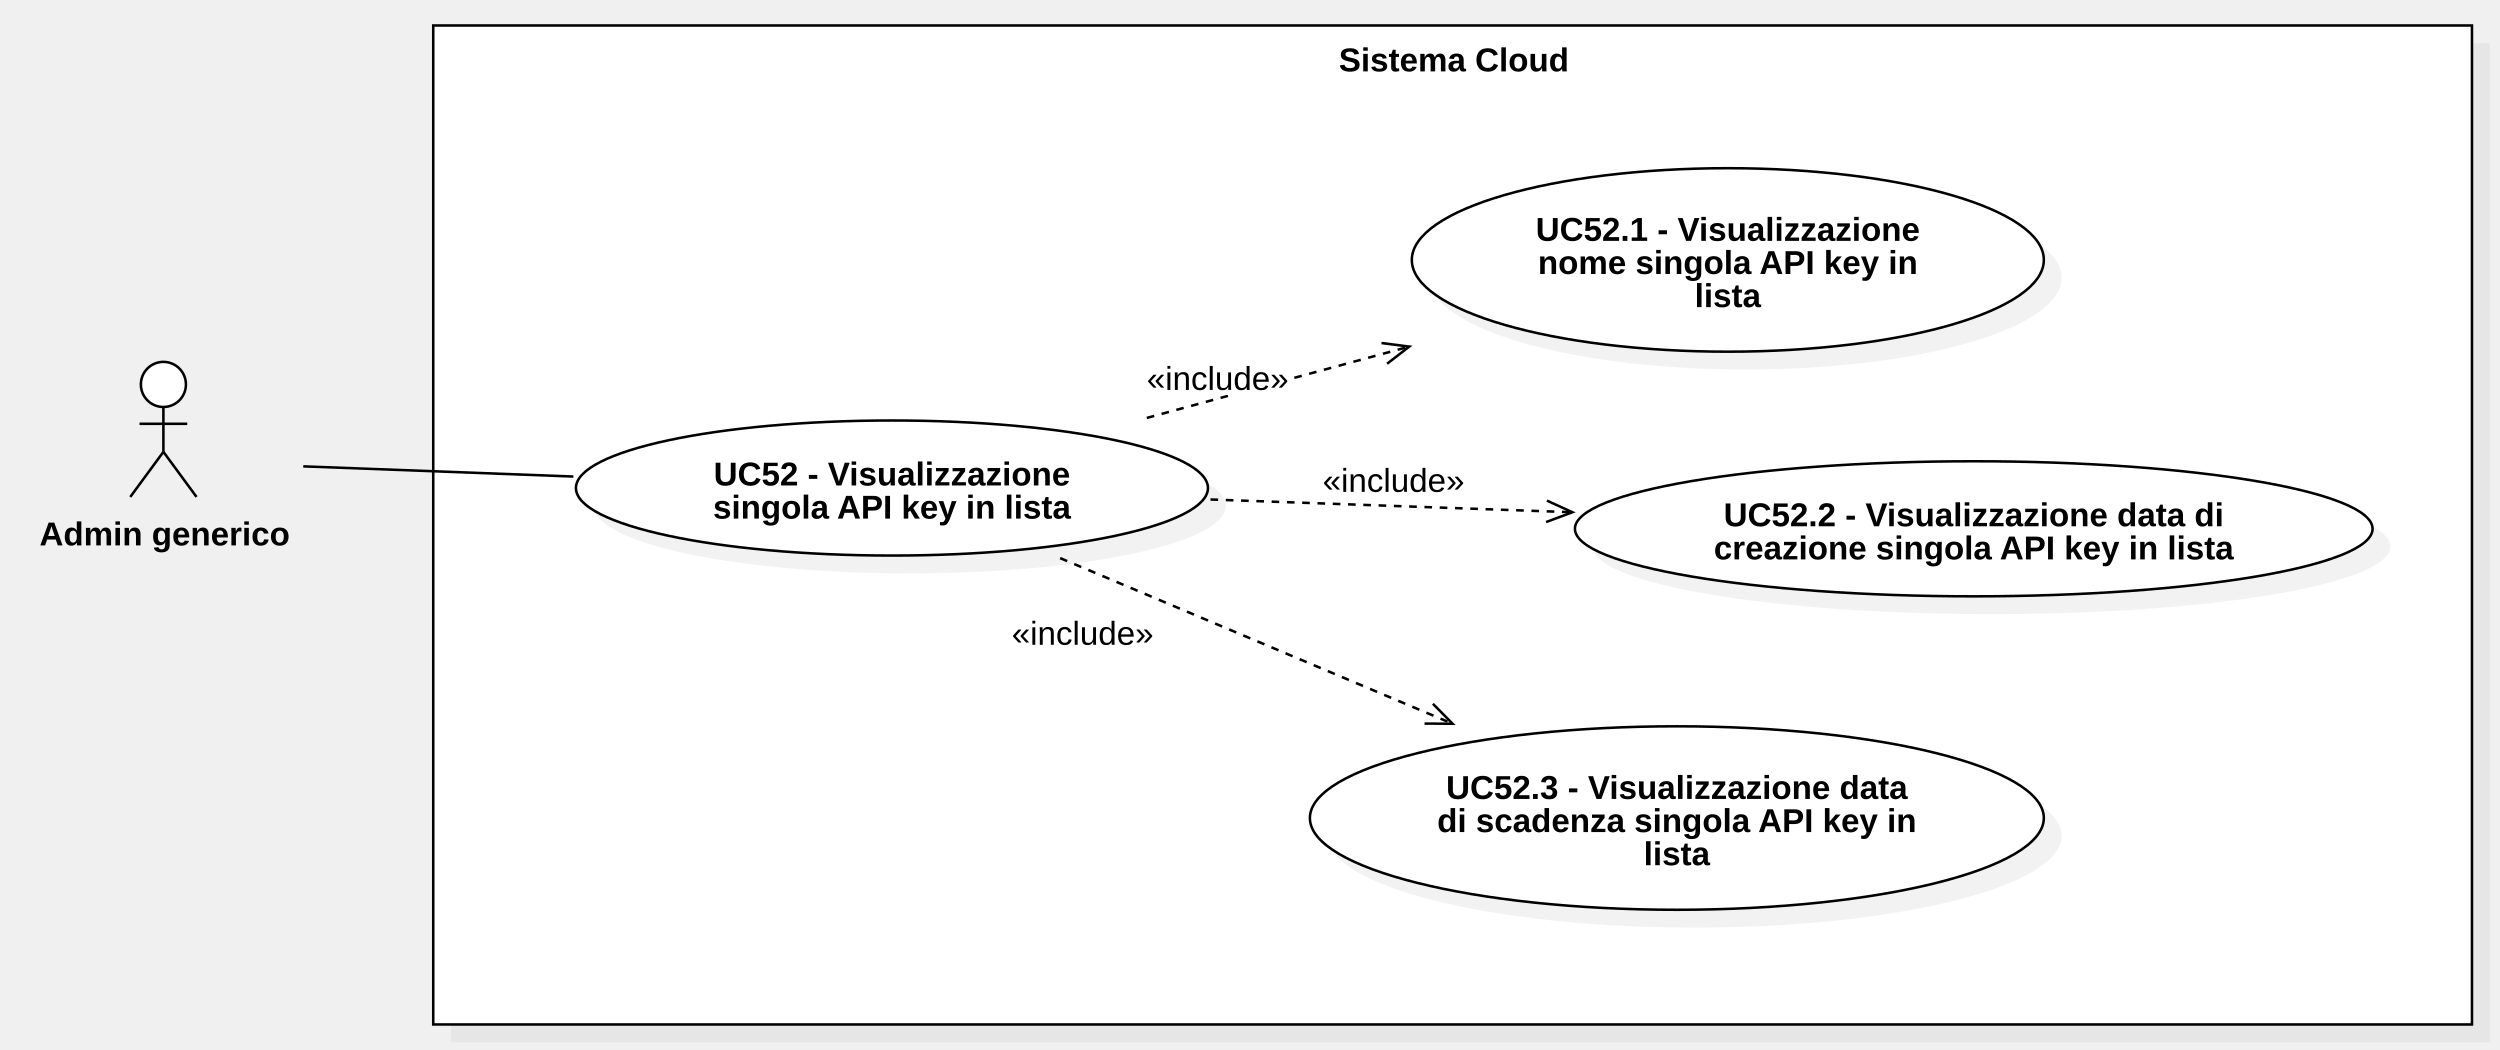
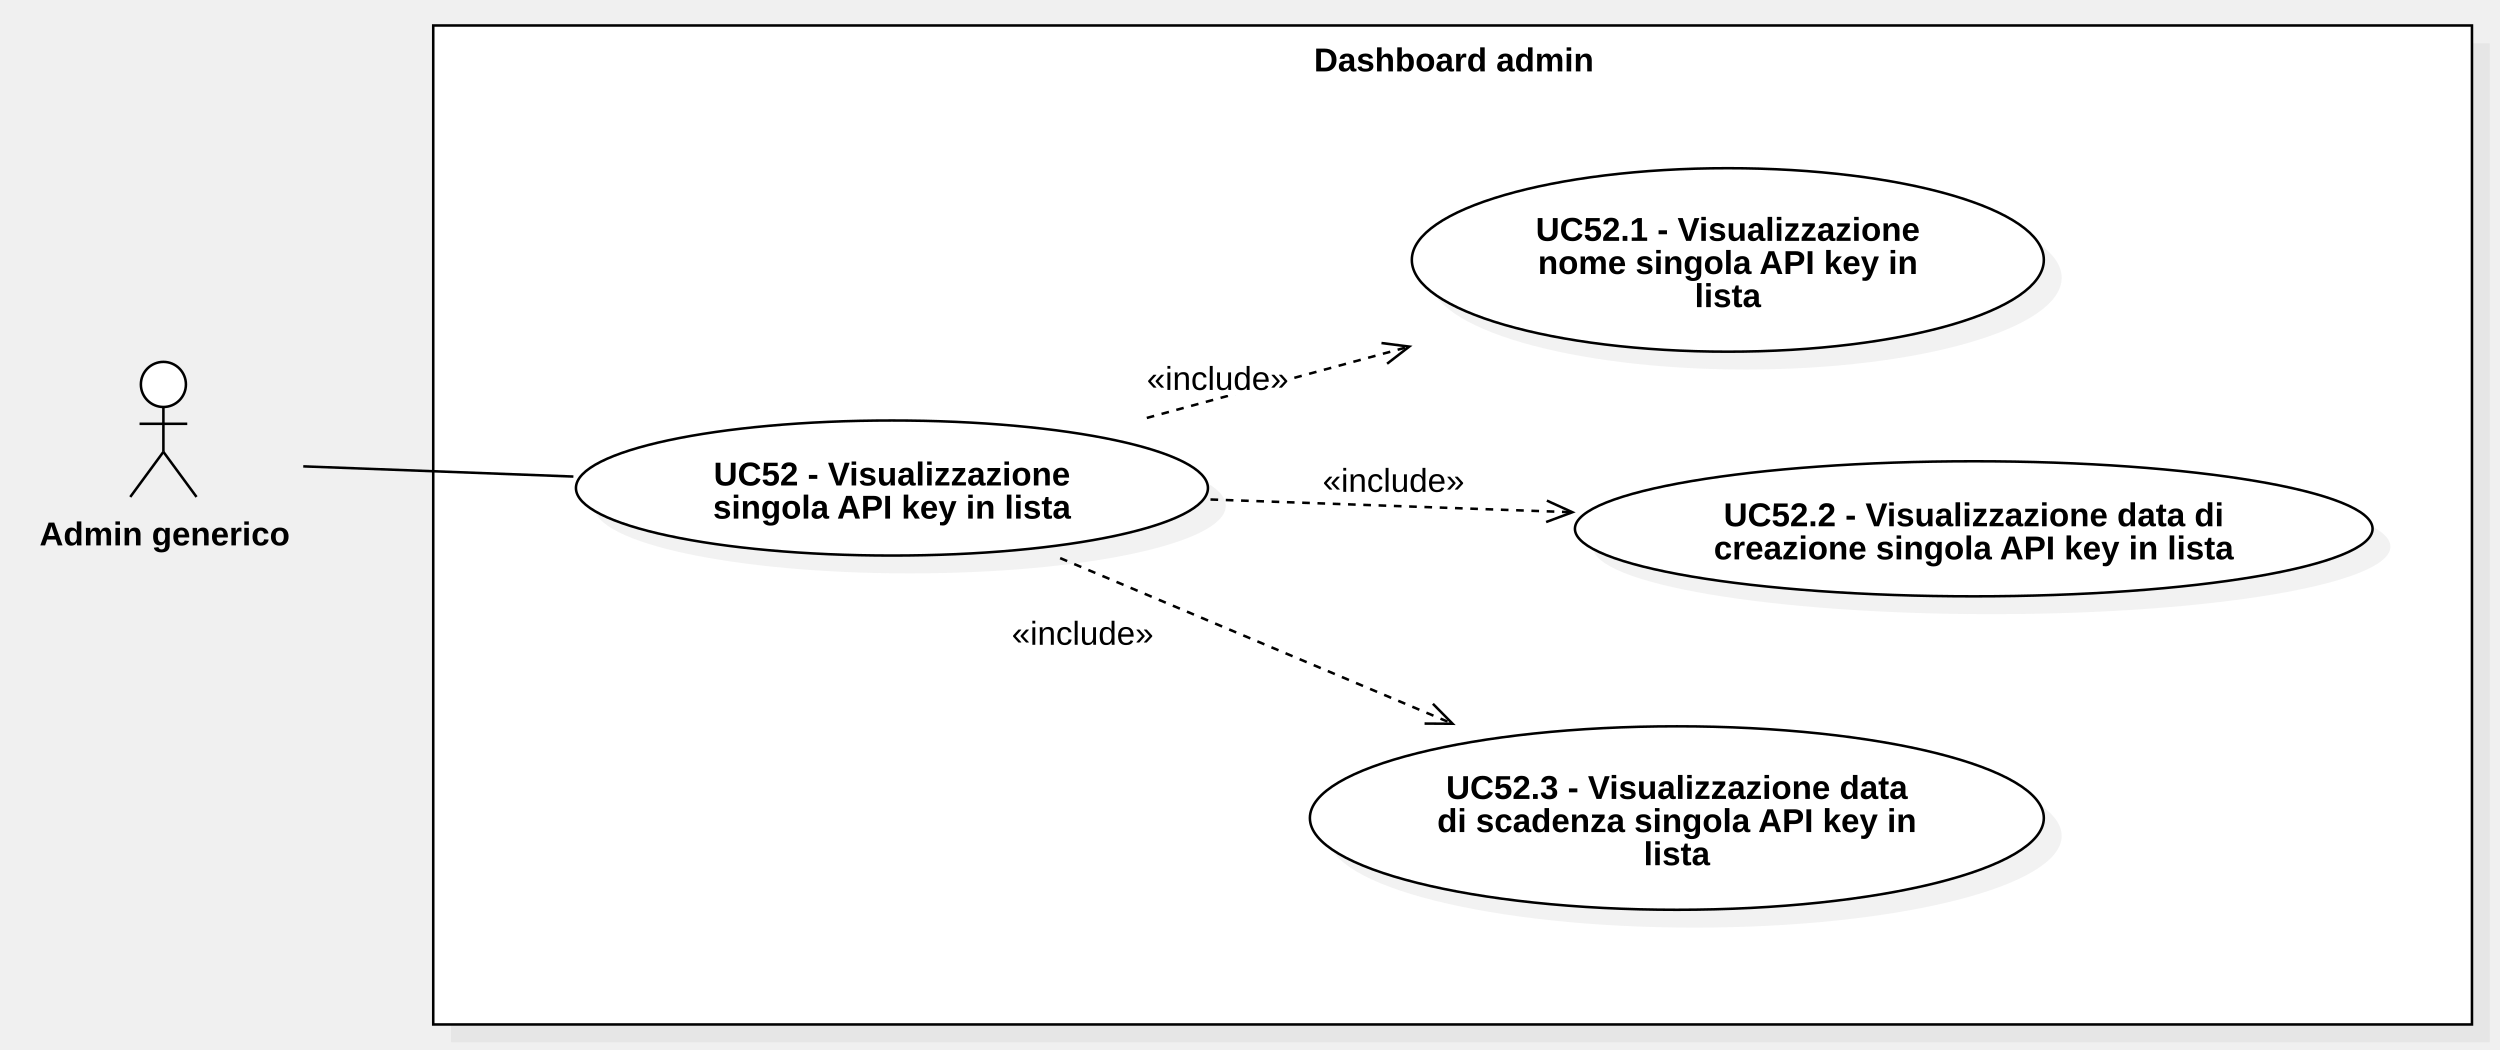
<svg xmlns="http://www.w3.org/2000/svg" version="1.1" width="981" height="412">
  <defs />
  <g>
    <g>
-       <rect fill="#C0C0C0" stroke="none" x="687" y="491" width="800" height="392" transform="matrix(1 0 0 1 -510 -474)" fill-opacity="0.2" />
+       <rect fill="#C0C0C0" stroke="none" x="669" y="478" width="800" height="392" transform="matrix(1 0 0 1 -492 -461)" fill-opacity="0.2" />
    </g>
    <g>
-       <rect fill="#ffffff" stroke="none" x="680" y="484" width="800" height="392" transform="matrix(1 0 0 1 -510 -474)" />
+       <rect fill="#ffffff" stroke="none" x="662" y="471" width="800" height="392" transform="matrix(1 0 0 1 -492 -461)" />
    </g>
    <g>
      <path fill="none" stroke="#000000" paint-order="fill stroke markers" d=" M 170 10 L 970 10 L 970 402 L 170 402 L 170 10 Z Z" stroke-miterlimit="10" stroke-dasharray="" />
    </g>
    <g>
      <g>
        <path fill="none" stroke="none" />
-         <text fill="#000000" stroke="none" font-family="Arial" font-size="13px" font-style="normal" font-weight="bold" text-decoration="undefined" x="1080.5" y="497.5" text-anchor="middle" dominant-baseline="central" transform="matrix(1 0 0 1 -510 -474)">Sistema Cloud</text>
+         <text fill="#000000" stroke="none" font-family="Arial" font-size="13px" font-style="normal" font-weight="bold" text-decoration="undefined" x="1062.5" y="484.5" text-anchor="middle" dominant-baseline="central" transform="matrix(1 0 0 1 -492 -461)">Dashboard admin</text>
      </g>
    </g>
    <g>
      <path fill="#ffffff" stroke="none" paint-order="stroke fill markers" d=" M 55.278 150.85 C 55.278 145.962 59.236 142 64.118 142 C 69 142 72.958 145.962 72.958 150.85 C 72.958 155.738 69 159.7 64.118 159.7 C 59.236 159.7 55.278 155.738 55.278 150.85 Z" />
    </g>
    <g>
      <path fill="none" stroke="#000000" paint-order="fill stroke markers" d=" M 55.278 150.85 C 55.278 145.962 59.236 142 64.118 142 C 69 142 72.958 145.962 72.958 150.85 C 72.958 155.738 69 159.7 64.118 159.7 C 59.236 159.7 55.278 155.738 55.278 150.85 Z" stroke-miterlimit="10" stroke-dasharray="" />
    </g>
    <g>
      <path fill="none" stroke="#000000" paint-order="fill stroke markers" d=" M 64.118 159.7 L 64.118 177.3" stroke-miterlimit="10" stroke-dasharray="" />
    </g>
    <g>
      <path fill="none" stroke="#000000" paint-order="fill stroke markers" d=" M 54.758 166.3 L 73.478 166.3" stroke-miterlimit="10" stroke-dasharray="" />
    </g>
    <g>
      <path fill="none" stroke="#000000" paint-order="fill stroke markers" d=" M 64.118 177.3 L 51.118 195" stroke-miterlimit="10" stroke-dasharray="" />
    </g>
    <g>
      <path fill="none" stroke="#000000" paint-order="fill stroke markers" d=" M 64.118 177.3 L 77.118 195" stroke-miterlimit="10" stroke-dasharray="" />
    </g>
    <g>
      <g>
        <path fill="none" stroke="none" />
-         <text fill="#000000" stroke="none" font-family="Arial" font-size="13px" font-style="normal" font-weight="bold" text-decoration="undefined" x="574.618" y="683.5" text-anchor="middle" dominant-baseline="central" transform="matrix(1 0 0 1 -510 -474)">Admin generico</text>
+         <text fill="#000000" stroke="none" font-family="Arial" font-size="13px" font-style="normal" font-weight="bold" text-decoration="undefined" x="556.618" y="670.5" text-anchor="middle" dominant-baseline="central" transform="matrix(1 0 0 1 -492 -461)">Admin generico</text>
      </g>
    </g>
    <g>
      <path fill="#C0C0C0" stroke="none" paint-order="stroke fill markers" d=" M 233 198.5 C 233 183.864 288.517 172 357 172 C 425.483 172 481 183.864 481 198.5 C 481 213.136 425.483 225 357 225 C 288.517 225 233 213.136 233 198.5 Z" fill-opacity="0.2" />
    </g>
    <g>
      <path fill="#ffffff" stroke="none" paint-order="stroke fill markers" d=" M 226 191.5 C 226 176.864 281.517 165 350 165 C 418.483 165 474 176.864 474 191.5 C 474 206.136 418.483 218 350 218 C 281.517 218 226 206.136 226 191.5 Z" />
    </g>
    <g>
      <path fill="none" stroke="#000000" paint-order="fill stroke markers" d=" M 226 191.5 C 226 176.864 281.517 165 350 165 C 418.483 165 474 176.864 474 191.5 C 474 206.136 418.483 218 350 218 C 281.517 218 226 206.136 226 191.5 Z" stroke-miterlimit="10" stroke-dasharray="" />
    </g>
    <g>
      <g>
        <path fill="none" stroke="none" />
-         <text fill="#000000" stroke="none" font-family="Arial" font-size="13px" font-style="normal" font-weight="bold" text-decoration="undefined" x="860" y="660" text-anchor="middle" dominant-baseline="central" transform="matrix(1 0 0 1 -510 -474)">UC52 - Visualizzazione</text>
-         <text fill="#000000" stroke="none" font-family="Arial" font-size="13px" font-style="normal" font-weight="bold" text-decoration="undefined" x="860" y="673" text-anchor="middle" dominant-baseline="central" transform="matrix(1 0 0 1 -510 -474)">singola API key in lista</text>
+         <text fill="#000000" stroke="none" font-family="Arial" font-size="13px" font-style="normal" font-weight="bold" text-decoration="undefined" x="842" y="647" text-anchor="middle" dominant-baseline="central" transform="matrix(1 0 0 1 -492 -461)">UC52 - Visualizzazione</text>
+         <text fill="#000000" stroke="none" font-family="Arial" font-size="13px" font-style="normal" font-weight="bold" text-decoration="undefined" x="842" y="660" text-anchor="middle" dominant-baseline="central" transform="matrix(1 0 0 1 -492 -461)">singola API key in lista</text>
      </g>
    </g>
    <g>
      <path fill="#C0C0C0" stroke="none" paint-order="stroke fill markers" d=" M 561 109 C 561 89.118 616.517 73 685 73 C 753.483 73 809 89.118 809 109 C 809 128.882 753.483 145 685 145 C 616.517 145 561 128.882 561 109 Z" fill-opacity="0.2" />
    </g>
    <g>
      <path fill="#ffffff" stroke="none" paint-order="stroke fill markers" d=" M 554 102 C 554 82.118 609.517 66 678 66 C 746.483 66 802 82.118 802 102 C 802 121.882 746.483 138 678 138 C 609.517 138 554 121.882 554 102 Z" />
    </g>
    <g>
      <path fill="none" stroke="#000000" paint-order="fill stroke markers" d=" M 554 102 C 554 82.118 609.517 66 678 66 C 746.483 66 802 82.118 802 102 C 802 121.882 746.483 138 678 138 C 609.517 138 554 121.882 554 102 Z" stroke-miterlimit="10" stroke-dasharray="" />
    </g>
    <g>
      <g>
        <path fill="none" stroke="none" />
-         <text fill="#000000" stroke="none" font-family="Arial" font-size="13px" font-style="normal" font-weight="bold" text-decoration="undefined" x="1188" y="564" text-anchor="middle" dominant-baseline="central" transform="matrix(1 0 0 1 -510 -474)">UC52.1 - Visualizzazione</text>
-         <text fill="#000000" stroke="none" font-family="Arial" font-size="13px" font-style="normal" font-weight="bold" text-decoration="undefined" x="1188" y="577" text-anchor="middle" dominant-baseline="central" transform="matrix(1 0 0 1 -510 -474)">nome singola API key in</text>
-         <text fill="#000000" stroke="none" font-family="Arial" font-size="13px" font-style="normal" font-weight="bold" text-decoration="undefined" x="1188" y="590" text-anchor="middle" dominant-baseline="central" transform="matrix(1 0 0 1 -510 -474)">lista</text>
+         <text fill="#000000" stroke="none" font-family="Arial" font-size="13px" font-style="normal" font-weight="bold" text-decoration="undefined" x="1170" y="551" text-anchor="middle" dominant-baseline="central" transform="matrix(1 0 0 1 -492 -461)">UC52.1 - Visualizzazione</text>
+         <text fill="#000000" stroke="none" font-family="Arial" font-size="13px" font-style="normal" font-weight="bold" text-decoration="undefined" x="1170" y="564" text-anchor="middle" dominant-baseline="central" transform="matrix(1 0 0 1 -492 -461)">nome singola API key in</text>
+         <text fill="#000000" stroke="none" font-family="Arial" font-size="13px" font-style="normal" font-weight="bold" text-decoration="undefined" x="1170" y="577" text-anchor="middle" dominant-baseline="central" transform="matrix(1 0 0 1 -492 -461)">lista</text>
      </g>
    </g>
    <g>
      <path fill="#C0C0C0" stroke="none" paint-order="stroke fill markers" d=" M 521 328 C 521 308.118 585.471 292 665 292 C 744.529 292 809 308.118 809 328 C 809 347.882 744.529 364 665 364 C 585.471 364 521 347.882 521 328 Z" fill-opacity="0.2" />
    </g>
    <g>
      <path fill="#ffffff" stroke="none" paint-order="stroke fill markers" d=" M 514 321 C 514 301.118 578.471 285 658 285 C 737.529 285 802 301.118 802 321 C 802 340.882 737.529 357 658 357 C 578.471 357 514 340.882 514 321 Z" />
    </g>
    <g>
      <path fill="none" stroke="#000000" paint-order="fill stroke markers" d=" M 514 321 C 514 301.118 578.471 285 658 285 C 737.529 285 802 301.118 802 321 C 802 340.882 737.529 357 658 357 C 578.471 357 514 340.882 514 321 Z" stroke-miterlimit="10" stroke-dasharray="" />
    </g>
    <g>
      <g>
        <path fill="none" stroke="none" />
-         <text fill="#000000" stroke="none" font-family="Arial" font-size="13px" font-style="normal" font-weight="bold" text-decoration="undefined" x="1168" y="783" text-anchor="middle" dominant-baseline="central" transform="matrix(1 0 0 1 -510 -474)">UC52.3 - Visualizzazione data</text>
-         <text fill="#000000" stroke="none" font-family="Arial" font-size="13px" font-style="normal" font-weight="bold" text-decoration="undefined" x="1168" y="796" text-anchor="middle" dominant-baseline="central" transform="matrix(1 0 0 1 -510 -474)">di scadenza singola API key in</text>
-         <text fill="#000000" stroke="none" font-family="Arial" font-size="13px" font-style="normal" font-weight="bold" text-decoration="undefined" x="1168" y="809" text-anchor="middle" dominant-baseline="central" transform="matrix(1 0 0 1 -510 -474)">lista</text>
+         <text fill="#000000" stroke="none" font-family="Arial" font-size="13px" font-style="normal" font-weight="bold" text-decoration="undefined" x="1150" y="770" text-anchor="middle" dominant-baseline="central" transform="matrix(1 0 0 1 -492 -461)">UC52.3 - Visualizzazione data</text>
+         <text fill="#000000" stroke="none" font-family="Arial" font-size="13px" font-style="normal" font-weight="bold" text-decoration="undefined" x="1150" y="783" text-anchor="middle" dominant-baseline="central" transform="matrix(1 0 0 1 -492 -461)">di scadenza singola API key in</text>
+         <text fill="#000000" stroke="none" font-family="Arial" font-size="13px" font-style="normal" font-weight="bold" text-decoration="undefined" x="1150" y="796" text-anchor="middle" dominant-baseline="central" transform="matrix(1 0 0 1 -492 -461)">lista</text>
      </g>
    </g>
    <g>
      <path fill="none" stroke="#000000" paint-order="fill stroke markers" d=" M 450 164 L 553 136" stroke-miterlimit="10" stroke-dasharray="3" />
    </g>
    <g>
      <path fill="none" stroke="#000000" paint-order="fill stroke markers" d=" M 544.297 142.728 L 553 136 L 542.089 134.604" stroke-miterlimit="10" stroke-dasharray="" />
    </g>
    <g>
-       <rect fill="#ffffff" stroke="none" x="960" y="616" width="55.656" height="13" transform="matrix(1 0 0 1 -510 -474)" />
+       <rect fill="#ffffff" stroke="none" x="942" y="603" width="55.656" height="13" transform="matrix(1 0 0 1 -492 -461)" />
    </g>
    <g>
      <g>
        <path fill="none" stroke="none" />
-         <text fill="#000000" stroke="none" font-family="Arial" font-size="13px" font-style="normal" font-weight="normal" text-decoration="undefined" x="987.828" y="622.5" text-anchor="middle" dominant-baseline="central" transform="matrix(1 0 0 1 -510 -474)">«include»</text>
+         <text fill="#000000" stroke="none" font-family="Arial" font-size="13px" font-style="normal" font-weight="normal" text-decoration="undefined" x="969.828" y="609.5" text-anchor="middle" dominant-baseline="central" transform="matrix(1 0 0 1 -492 -461)">«include»</text>
      </g>
    </g>
    <g>
      <path fill="none" stroke="#000000" paint-order="fill stroke markers" d=" M 475 196 L 617 201" stroke-miterlimit="10" stroke-dasharray="3" />
    </g>
    <g>
      <path fill="none" stroke="#000000" paint-order="fill stroke markers" d=" M 606.695 204.849 L 617 201 L 606.992 196.435" stroke-miterlimit="10" stroke-dasharray="" />
    </g>
    <g>
-       <rect fill="#ffffff" stroke="none" x="1029" y="656" width="55.656" height="13" transform="matrix(1 0 0 1 -510 -474)" />
+       <rect fill="#ffffff" stroke="none" x="1011" y="643" width="55.656" height="13" transform="matrix(1 0 0 1 -492 -461)" />
    </g>
    <g>
      <g>
        <path fill="none" stroke="none" />
-         <text fill="#000000" stroke="none" font-family="Arial" font-size="13px" font-style="normal" font-weight="normal" text-decoration="undefined" x="1056.828" y="662.5" text-anchor="middle" dominant-baseline="central" transform="matrix(1 0 0 1 -510 -474)">«include»</text>
+         <text fill="#000000" stroke="none" font-family="Arial" font-size="13px" font-style="normal" font-weight="normal" text-decoration="undefined" x="1038.828" y="649.5" text-anchor="middle" dominant-baseline="central" transform="matrix(1 0 0 1 -492 -461)">«include»</text>
      </g>
    </g>
    <g>
      <path fill="none" stroke="#000000" paint-order="fill stroke markers" d=" M 416 219 L 570 284" stroke-miterlimit="10" stroke-dasharray="3" />
    </g>
    <g>
      <path fill="none" stroke="#000000" paint-order="fill stroke markers" d=" M 559 283.926 L 570 284 L 562.274 276.17" stroke-miterlimit="10" stroke-dasharray="" />
    </g>
    <g>
-       <rect fill="#ffffff" stroke="none" x="907" y="716" width="55.656" height="13" transform="matrix(1 0 0 1 -510 -474)" />
+       <rect fill="#ffffff" stroke="none" x="889" y="703" width="55.656" height="13" transform="matrix(1 0 0 1 -492 -461)" />
    </g>
    <g>
      <g>
        <path fill="none" stroke="none" />
-         <text fill="#000000" stroke="none" font-family="Arial" font-size="13px" font-style="normal" font-weight="normal" text-decoration="undefined" x="934.828" y="722.5" text-anchor="middle" dominant-baseline="central" transform="matrix(1 0 0 1 -510 -474)">«include»</text>
+         <text fill="#000000" stroke="none" font-family="Arial" font-size="13px" font-style="normal" font-weight="normal" text-decoration="undefined" x="916.828" y="709.5" text-anchor="middle" dominant-baseline="central" transform="matrix(1 0 0 1 -492 -461)">«include»</text>
      </g>
    </g>
    <g>
      <path fill="none" stroke="#000000" paint-order="fill stroke markers" d=" M 225 187 L 119 183" stroke-miterlimit="10" stroke-dasharray="" />
    </g>
    <g>
      <path fill="#C0C0C0" stroke="none" paint-order="stroke fill markers" d=" M 625 214.5 C 625 199.864 695.067 188 781.5 188 C 867.933 188 938 199.864 938 214.5 C 938 229.136 867.933 241 781.5 241 C 695.067 241 625 229.136 625 214.5 Z" fill-opacity="0.2" />
    </g>
    <g>
      <path fill="#ffffff" stroke="none" paint-order="stroke fill markers" d=" M 618 207.5 C 618 192.864 688.067 181 774.5 181 C 860.933 181 931 192.864 931 207.5 C 931 222.136 860.933 234 774.5 234 C 688.067 234 618 222.136 618 207.5 Z" />
    </g>
    <g>
      <path fill="none" stroke="#000000" paint-order="fill stroke markers" d=" M 618 207.5 C 618 192.864 688.067 181 774.5 181 C 860.933 181 931 192.864 931 207.5 C 931 222.136 860.933 234 774.5 234 C 688.067 234 618 222.136 618 207.5 Z" stroke-miterlimit="10" stroke-dasharray="" />
    </g>
    <g>
      <g>
        <path fill="none" stroke="none" />
-         <text fill="#000000" stroke="none" font-family="Arial" font-size="13px" font-style="normal" font-weight="bold" text-decoration="undefined" x="1284.5" y="676" text-anchor="middle" dominant-baseline="central" transform="matrix(1 0 0 1 -510 -474)">UC52.2 - Visualizzazione data di</text>
-         <text fill="#000000" stroke="none" font-family="Arial" font-size="13px" font-style="normal" font-weight="bold" text-decoration="undefined" x="1284.5" y="689" text-anchor="middle" dominant-baseline="central" transform="matrix(1 0 0 1 -510 -474)">creazione singola API key in lista</text>
+         <text fill="#000000" stroke="none" font-family="Arial" font-size="13px" font-style="normal" font-weight="bold" text-decoration="undefined" x="1266.5" y="663" text-anchor="middle" dominant-baseline="central" transform="matrix(1 0 0 1 -492 -461)">UC52.2 - Visualizzazione data di</text>
+         <text fill="#000000" stroke="none" font-family="Arial" font-size="13px" font-style="normal" font-weight="bold" text-decoration="undefined" x="1266.5" y="676" text-anchor="middle" dominant-baseline="central" transform="matrix(1 0 0 1 -492 -461)">creazione singola API key in lista</text>
      </g>
    </g>
  </g>
</svg>
